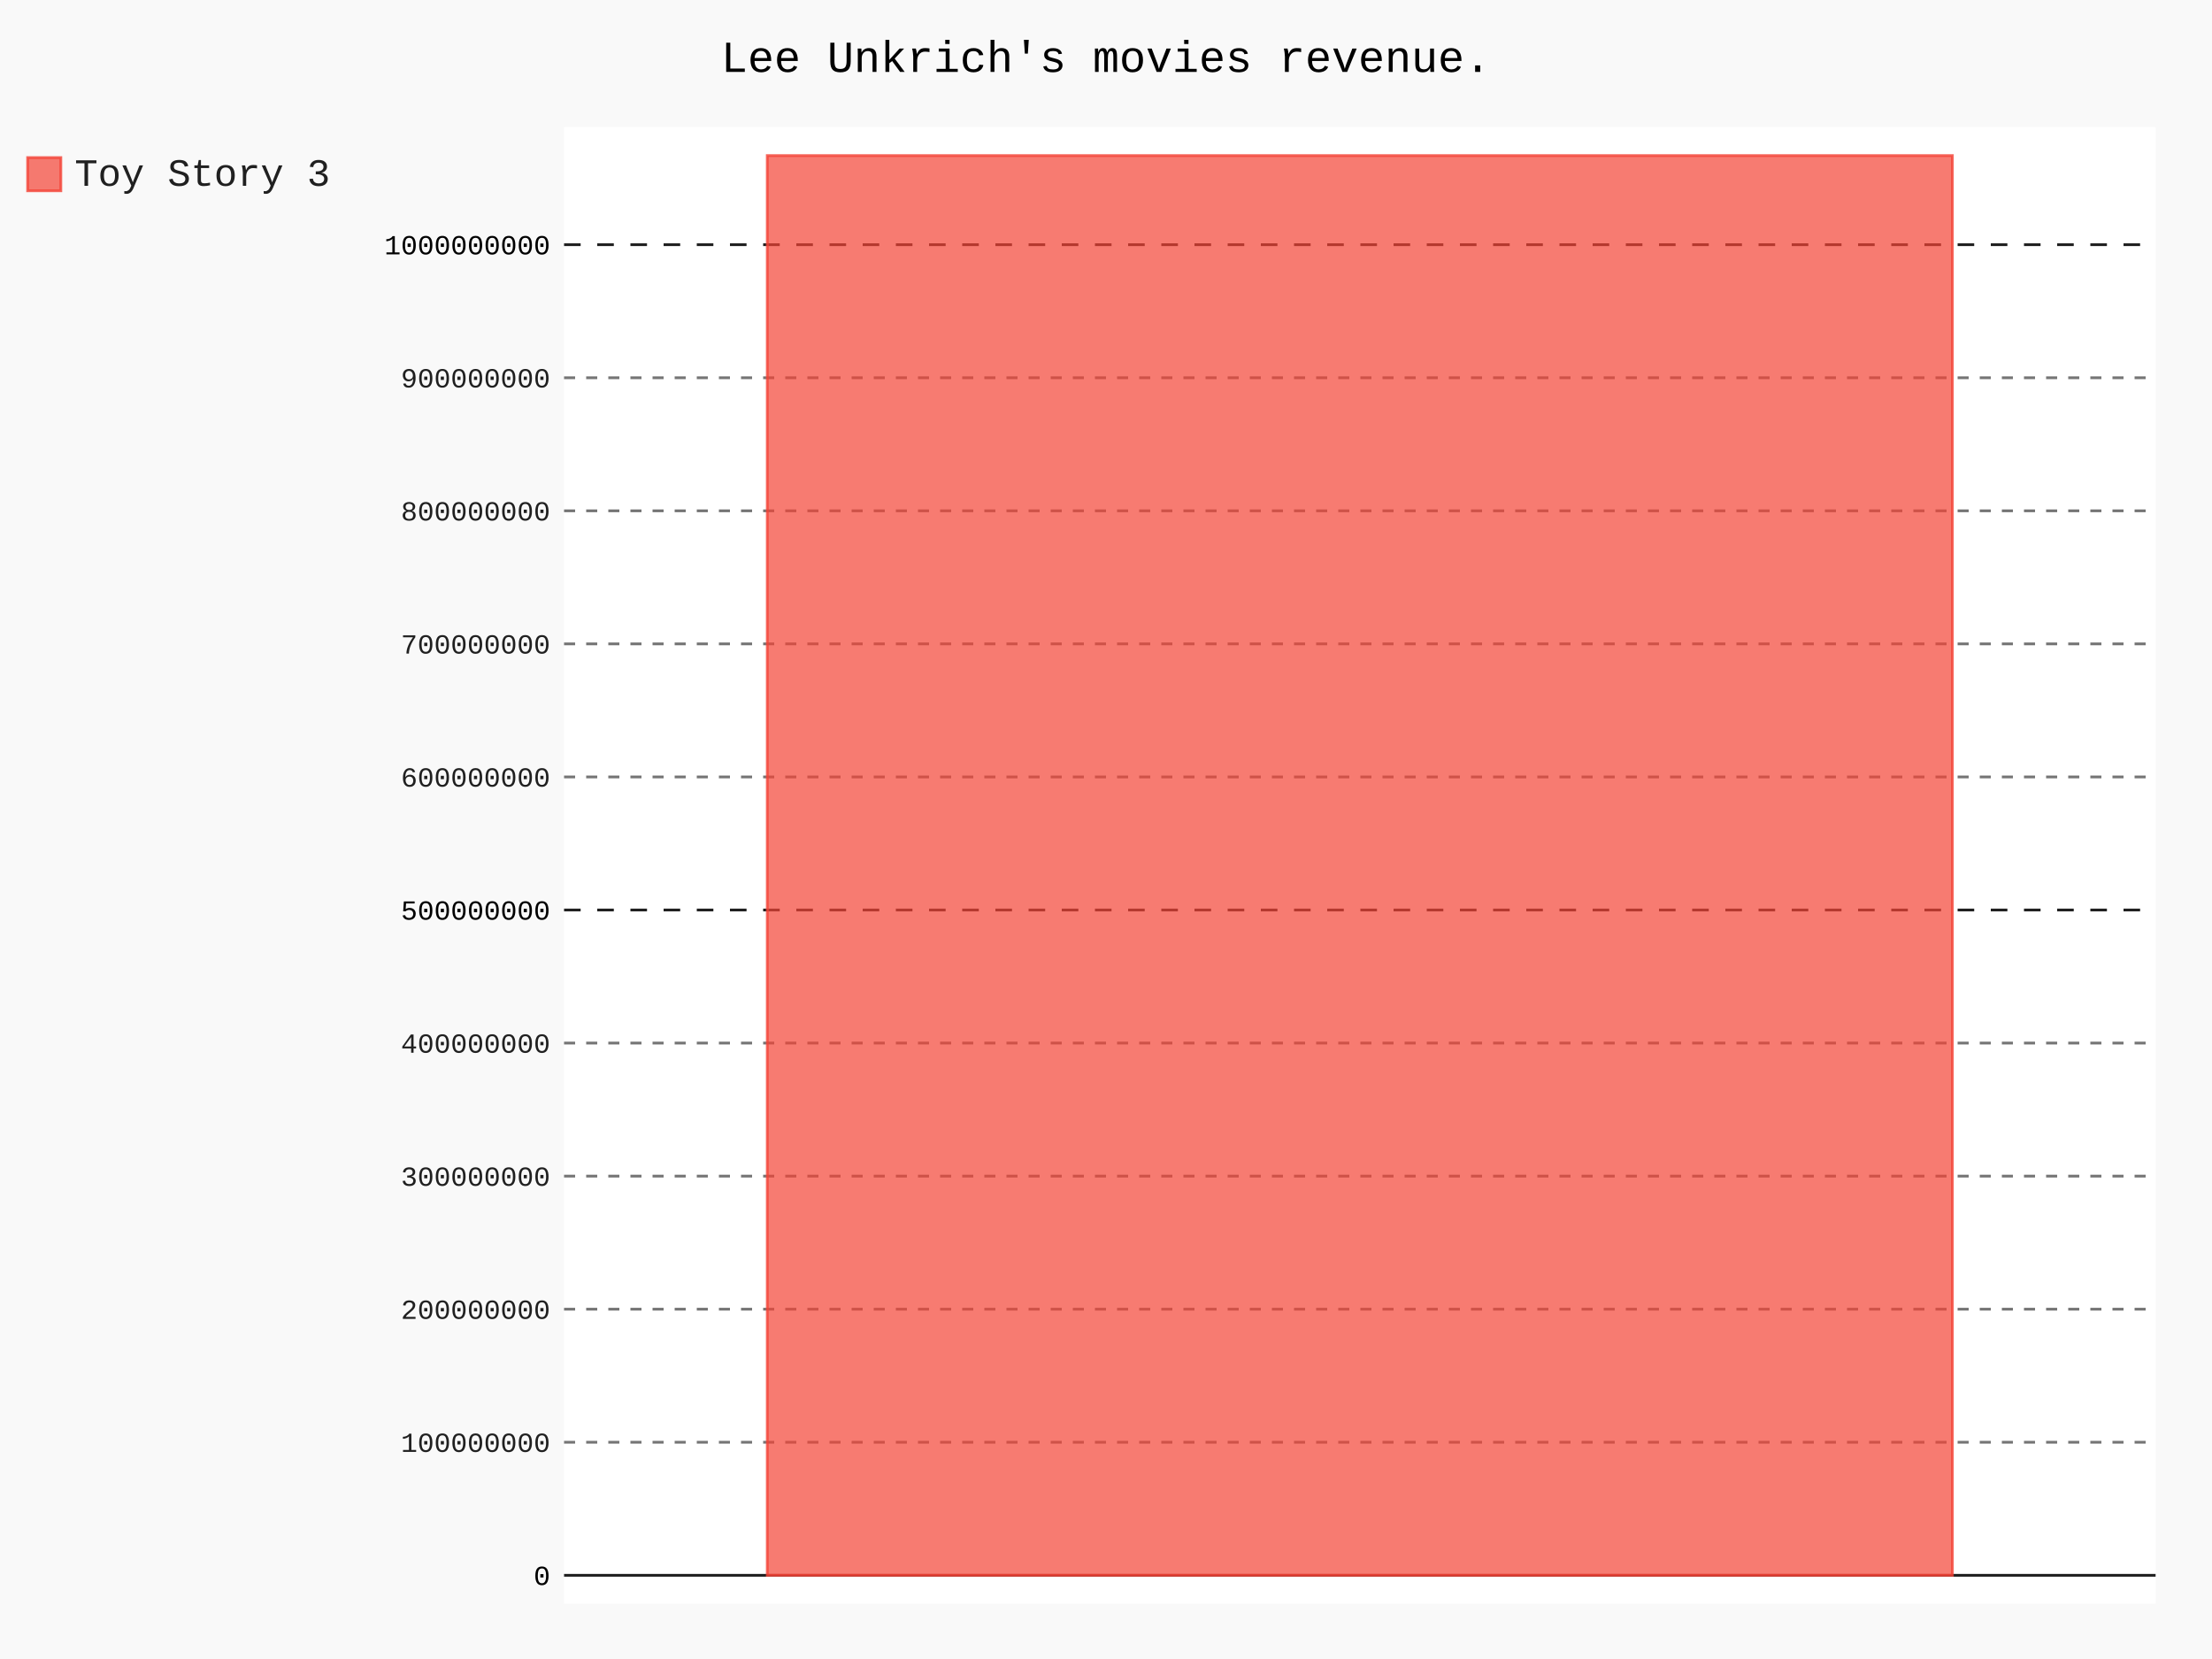
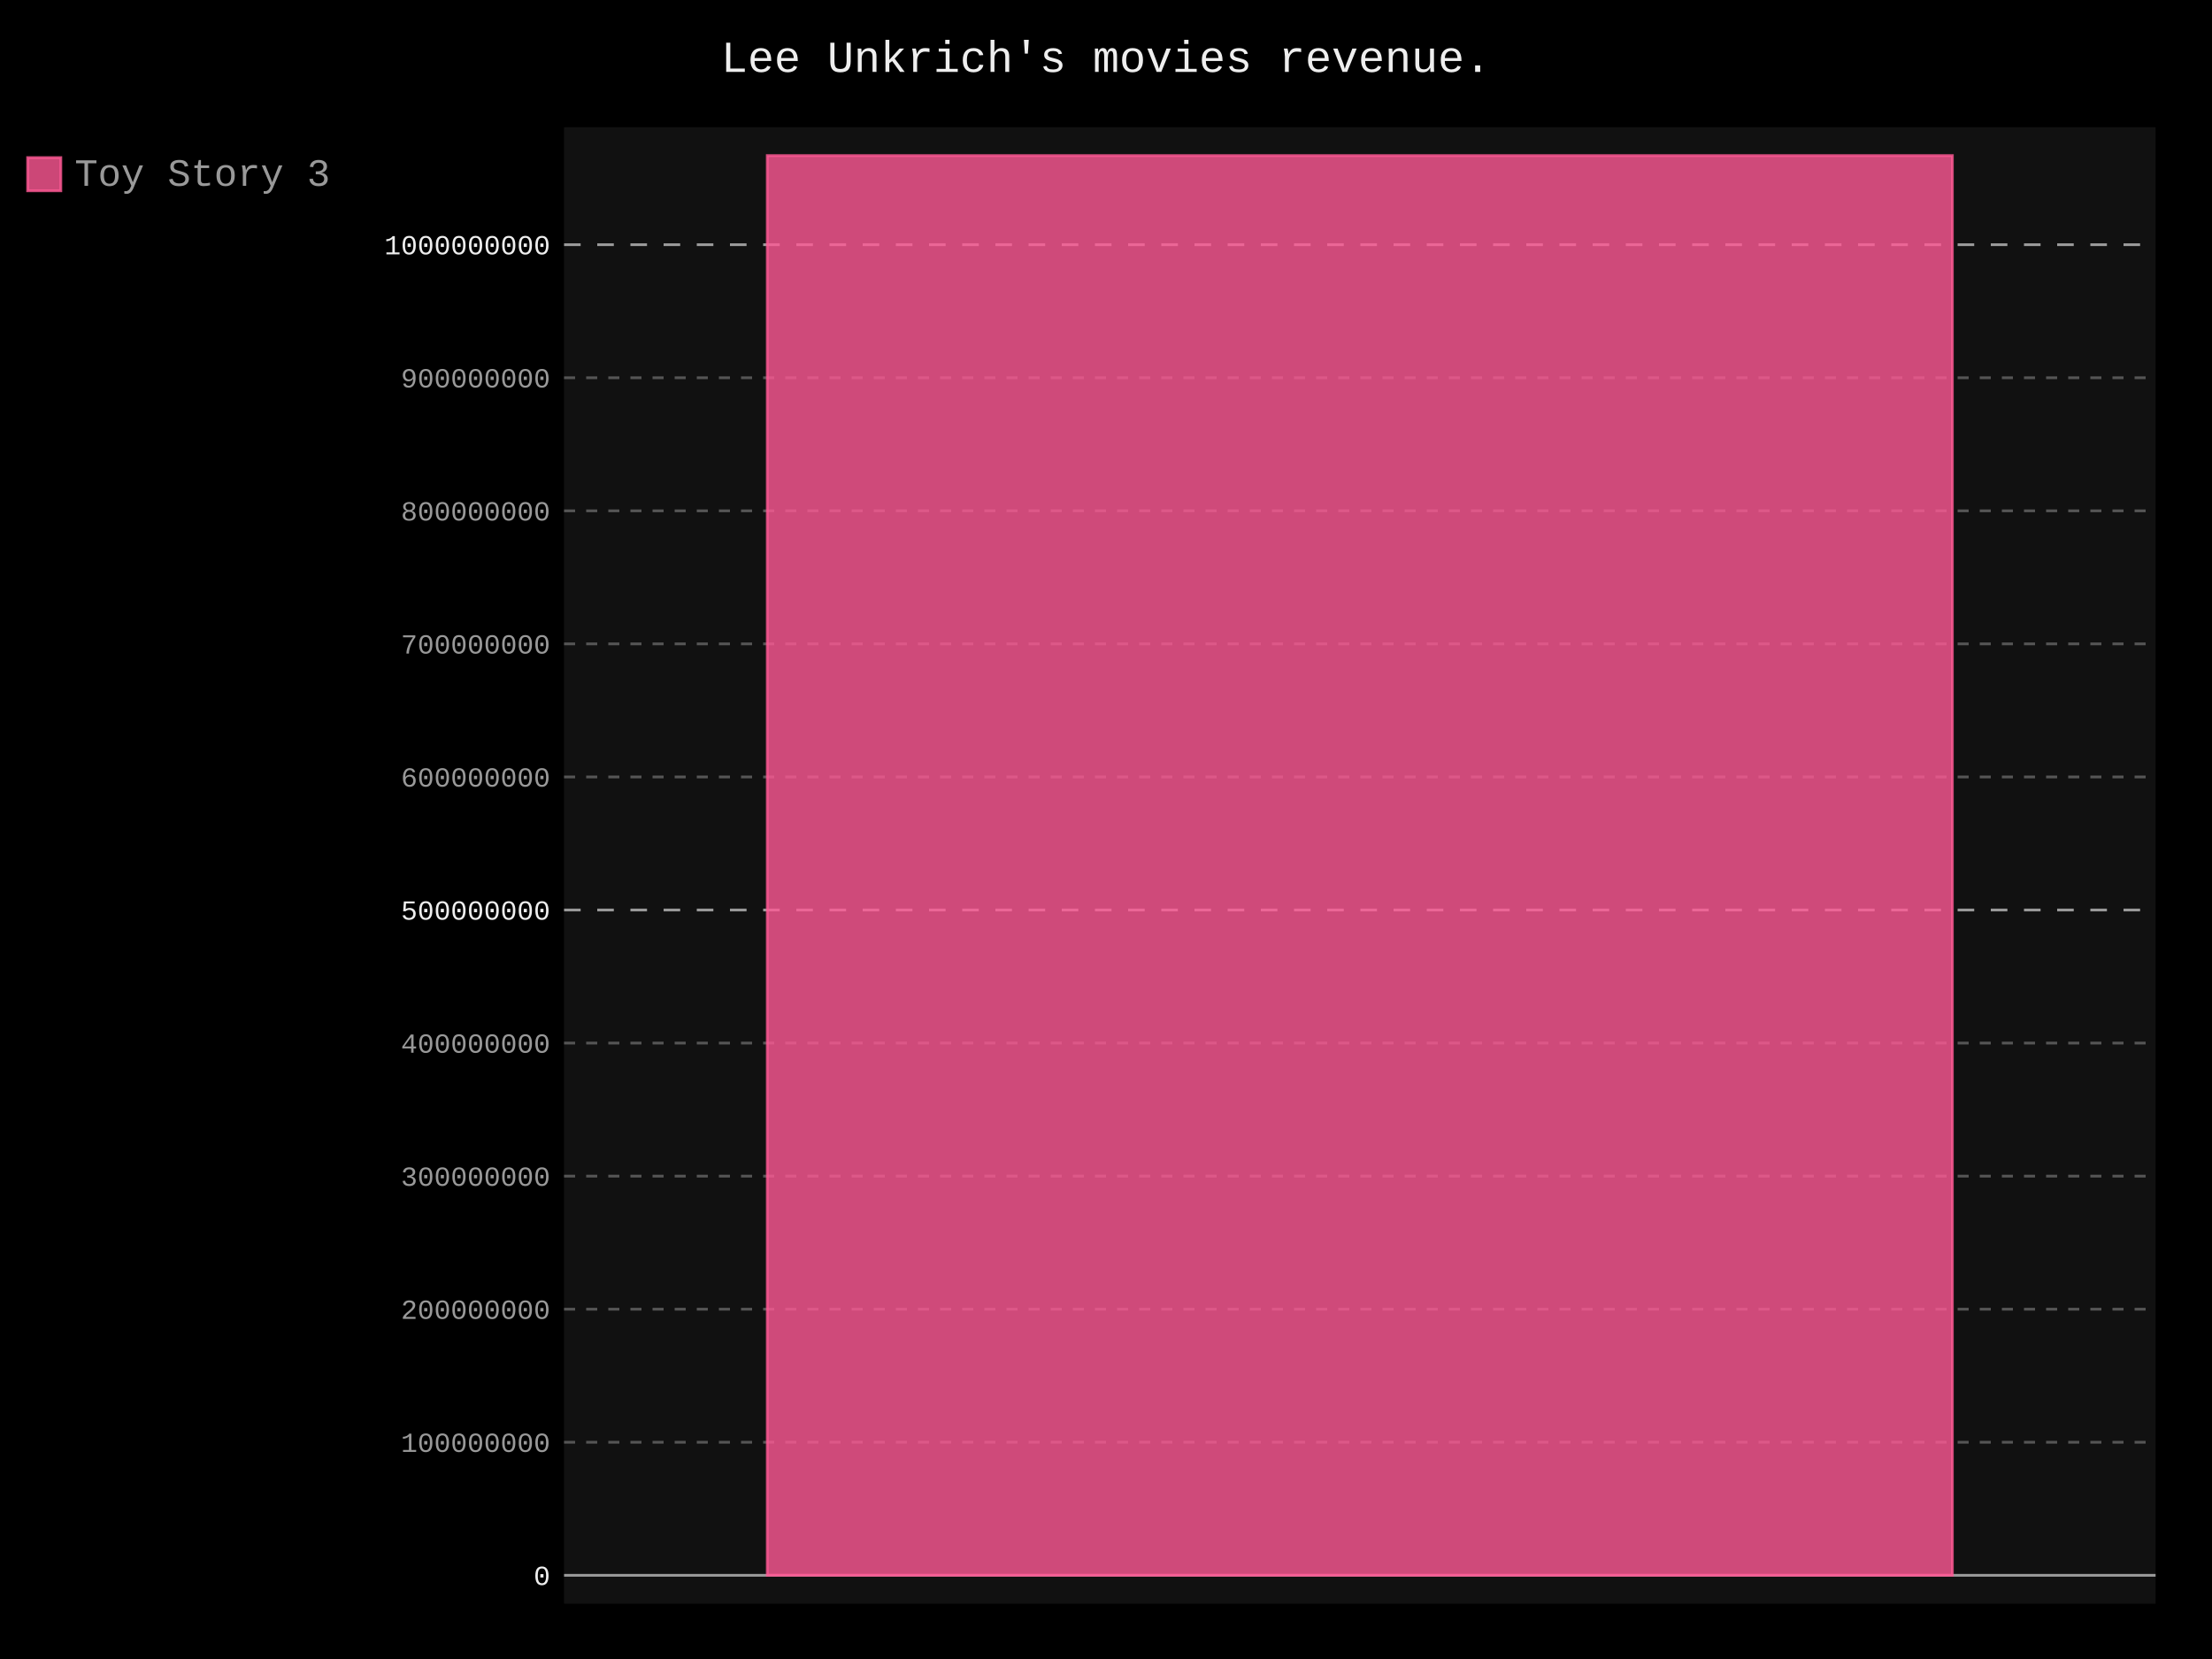
- <svg xmlns="http://www.w3.org/2000/svg" id="chart-d34e92b7-c36a-4f69-af9a-5f5c1fc3109d" class="pygal-chart" viewBox="0 0 800 600">
+ <svg xmlns="http://www.w3.org/2000/svg" id="chart-a17ae219-e17d-4e7d-8627-8fa30564bc1d" class="pygal-chart" viewBox="0 0 800 600">
  <defs>
-     <style type="text/css">#chart-d34e92b7-c36a-4f69-af9a-5f5c1fc3109d{-webkit-user-select:none;-webkit-font-smoothing:antialiased;font-family:Consolas,"Liberation Mono",Menlo,Courier,monospace}#chart-d34e92b7-c36a-4f69-af9a-5f5c1fc3109d .title{font-family:Consolas,"Liberation Mono",Menlo,Courier,monospace;font-size:16px}#chart-d34e92b7-c36a-4f69-af9a-5f5c1fc3109d .legends .legend text{font-family:Consolas,"Liberation Mono",Menlo,Courier,monospace;font-size:14px}#chart-d34e92b7-c36a-4f69-af9a-5f5c1fc3109d .axis text{font-family:Consolas,"Liberation Mono",Menlo,Courier,monospace;font-size:10px}#chart-d34e92b7-c36a-4f69-af9a-5f5c1fc3109d .axis text.major{font-family:Consolas,"Liberation Mono",Menlo,Courier,monospace;font-size:10px}#chart-d34e92b7-c36a-4f69-af9a-5f5c1fc3109d .text-overlay text.value{font-family:Consolas,"Liberation Mono",Menlo,Courier,monospace;font-size:16px}#chart-d34e92b7-c36a-4f69-af9a-5f5c1fc3109d .text-overlay text.label{font-family:Consolas,"Liberation Mono",Menlo,Courier,monospace;font-size:10px}#chart-d34e92b7-c36a-4f69-af9a-5f5c1fc3109d .tooltip{font-family:Consolas,"Liberation Mono",Menlo,Courier,monospace;font-size:14px}#chart-d34e92b7-c36a-4f69-af9a-5f5c1fc3109d text.no_data{font-family:Consolas,"Liberation Mono",Menlo,Courier,monospace;font-size:64px}
- #chart-d34e92b7-c36a-4f69-af9a-5f5c1fc3109d{background-color:rgba(249,249,249,1)}#chart-d34e92b7-c36a-4f69-af9a-5f5c1fc3109d path,#chart-d34e92b7-c36a-4f69-af9a-5f5c1fc3109d line,#chart-d34e92b7-c36a-4f69-af9a-5f5c1fc3109d rect,#chart-d34e92b7-c36a-4f69-af9a-5f5c1fc3109d circle{-webkit-transition:150ms;-moz-transition:150ms;transition:150ms}#chart-d34e92b7-c36a-4f69-af9a-5f5c1fc3109d .graph &gt; .background{fill:rgba(249,249,249,1)}#chart-d34e92b7-c36a-4f69-af9a-5f5c1fc3109d .plot &gt; .background{fill:rgba(255,255,255,1)}#chart-d34e92b7-c36a-4f69-af9a-5f5c1fc3109d .graph{fill:rgba(0,0,0,.87)}#chart-d34e92b7-c36a-4f69-af9a-5f5c1fc3109d text.no_data{fill:rgba(0,0,0,1)}#chart-d34e92b7-c36a-4f69-af9a-5f5c1fc3109d .title{fill:rgba(0,0,0,1)}#chart-d34e92b7-c36a-4f69-af9a-5f5c1fc3109d .legends .legend text{fill:rgba(0,0,0,.87)}#chart-d34e92b7-c36a-4f69-af9a-5f5c1fc3109d .legends .legend:hover text{fill:rgba(0,0,0,1)}#chart-d34e92b7-c36a-4f69-af9a-5f5c1fc3109d .axis .line{stroke:rgba(0,0,0,1)}#chart-d34e92b7-c36a-4f69-af9a-5f5c1fc3109d .axis .guide.line{stroke:rgba(0,0,0,.54)}#chart-d34e92b7-c36a-4f69-af9a-5f5c1fc3109d .axis .major.line{stroke:rgba(0,0,0,.87)}#chart-d34e92b7-c36a-4f69-af9a-5f5c1fc3109d .axis text.major{fill:rgba(0,0,0,1)}#chart-d34e92b7-c36a-4f69-af9a-5f5c1fc3109d .axis.y .guides:hover .guide.line,#chart-d34e92b7-c36a-4f69-af9a-5f5c1fc3109d .line-graph .axis.x .guides:hover .guide.line,#chart-d34e92b7-c36a-4f69-af9a-5f5c1fc3109d .stackedline-graph .axis.x .guides:hover .guide.line,#chart-d34e92b7-c36a-4f69-af9a-5f5c1fc3109d .xy-graph .axis.x .guides:hover .guide.line{stroke:rgba(0,0,0,1)}#chart-d34e92b7-c36a-4f69-af9a-5f5c1fc3109d .axis .guides:hover text{fill:rgba(0,0,0,1)}#chart-d34e92b7-c36a-4f69-af9a-5f5c1fc3109d .reactive{fill-opacity:.7;stroke-opacity:.8}#chart-d34e92b7-c36a-4f69-af9a-5f5c1fc3109d .ci{stroke:rgba(0,0,0,.87)}#chart-d34e92b7-c36a-4f69-af9a-5f5c1fc3109d .reactive.active,#chart-d34e92b7-c36a-4f69-af9a-5f5c1fc3109d .active .reactive{fill-opacity:.8;stroke-opacity:.9;stroke-width:4}#chart-d34e92b7-c36a-4f69-af9a-5f5c1fc3109d .ci .reactive.active{stroke-width:1.5}#chart-d34e92b7-c36a-4f69-af9a-5f5c1fc3109d .series text{fill:rgba(0,0,0,1)}#chart-d34e92b7-c36a-4f69-af9a-5f5c1fc3109d .tooltip rect{fill:rgba(255,255,255,1);stroke:rgba(0,0,0,1);-webkit-transition:opacity 150ms;-moz-transition:opacity 150ms;transition:opacity 150ms}#chart-d34e92b7-c36a-4f69-af9a-5f5c1fc3109d .tooltip .label{fill:rgba(0,0,0,.87)}#chart-d34e92b7-c36a-4f69-af9a-5f5c1fc3109d .tooltip .label{fill:rgba(0,0,0,.87)}#chart-d34e92b7-c36a-4f69-af9a-5f5c1fc3109d .tooltip .legend{font-size:.8em;fill:rgba(0,0,0,.54)}#chart-d34e92b7-c36a-4f69-af9a-5f5c1fc3109d .tooltip .x_label{font-size:.6em;fill:rgba(0,0,0,1)}#chart-d34e92b7-c36a-4f69-af9a-5f5c1fc3109d .tooltip .xlink{font-size:.5em;text-decoration:underline}#chart-d34e92b7-c36a-4f69-af9a-5f5c1fc3109d .tooltip .value{font-size:1.5em}#chart-d34e92b7-c36a-4f69-af9a-5f5c1fc3109d .bound{font-size:.5em}#chart-d34e92b7-c36a-4f69-af9a-5f5c1fc3109d .max-value{font-size:.75em;fill:rgba(0,0,0,.54)}#chart-d34e92b7-c36a-4f69-af9a-5f5c1fc3109d .map-element{fill:rgba(255,255,255,1);stroke:rgba(0,0,0,.54) !important}#chart-d34e92b7-c36a-4f69-af9a-5f5c1fc3109d .map-element .reactive{fill-opacity:inherit;stroke-opacity:inherit}#chart-d34e92b7-c36a-4f69-af9a-5f5c1fc3109d .color-0,#chart-d34e92b7-c36a-4f69-af9a-5f5c1fc3109d .color-0 a:visited{stroke:#F44336;fill:#F44336}#chart-d34e92b7-c36a-4f69-af9a-5f5c1fc3109d .text-overlay .color-0 text{fill:black}
- #chart-d34e92b7-c36a-4f69-af9a-5f5c1fc3109d text.no_data{text-anchor:middle}#chart-d34e92b7-c36a-4f69-af9a-5f5c1fc3109d .guide.line{fill:none}#chart-d34e92b7-c36a-4f69-af9a-5f5c1fc3109d .centered{text-anchor:middle}#chart-d34e92b7-c36a-4f69-af9a-5f5c1fc3109d .title{text-anchor:middle}#chart-d34e92b7-c36a-4f69-af9a-5f5c1fc3109d .legends .legend text{fill-opacity:1}#chart-d34e92b7-c36a-4f69-af9a-5f5c1fc3109d .axis.x text{text-anchor:middle}#chart-d34e92b7-c36a-4f69-af9a-5f5c1fc3109d .axis.x:not(.web) text[transform]{text-anchor:start}#chart-d34e92b7-c36a-4f69-af9a-5f5c1fc3109d .axis.x:not(.web) text[transform].backwards{text-anchor:end}#chart-d34e92b7-c36a-4f69-af9a-5f5c1fc3109d .axis.y text{text-anchor:end}#chart-d34e92b7-c36a-4f69-af9a-5f5c1fc3109d .axis.y text[transform].backwards{text-anchor:start}#chart-d34e92b7-c36a-4f69-af9a-5f5c1fc3109d .axis.y2 text{text-anchor:start}#chart-d34e92b7-c36a-4f69-af9a-5f5c1fc3109d .axis.y2 text[transform].backwards{text-anchor:end}#chart-d34e92b7-c36a-4f69-af9a-5f5c1fc3109d .axis .guide.line{stroke-dasharray:4,4}#chart-d34e92b7-c36a-4f69-af9a-5f5c1fc3109d .axis .major.guide.line{stroke-dasharray:6,6}#chart-d34e92b7-c36a-4f69-af9a-5f5c1fc3109d .horizontal .axis.y .guide.line,#chart-d34e92b7-c36a-4f69-af9a-5f5c1fc3109d .horizontal .axis.y2 .guide.line,#chart-d34e92b7-c36a-4f69-af9a-5f5c1fc3109d .vertical .axis.x .guide.line{opacity:0}#chart-d34e92b7-c36a-4f69-af9a-5f5c1fc3109d .horizontal .axis.always_show .guide.line,#chart-d34e92b7-c36a-4f69-af9a-5f5c1fc3109d .vertical .axis.always_show .guide.line{opacity:1 !important}#chart-d34e92b7-c36a-4f69-af9a-5f5c1fc3109d .axis.y .guides:hover .guide.line,#chart-d34e92b7-c36a-4f69-af9a-5f5c1fc3109d .axis.y2 .guides:hover .guide.line,#chart-d34e92b7-c36a-4f69-af9a-5f5c1fc3109d .axis.x .guides:hover .guide.line{opacity:1}#chart-d34e92b7-c36a-4f69-af9a-5f5c1fc3109d .axis .guides:hover text{opacity:1}#chart-d34e92b7-c36a-4f69-af9a-5f5c1fc3109d .nofill{fill:none}#chart-d34e92b7-c36a-4f69-af9a-5f5c1fc3109d .subtle-fill{fill-opacity:.2}#chart-d34e92b7-c36a-4f69-af9a-5f5c1fc3109d .dot{stroke-width:1px;fill-opacity:1}#chart-d34e92b7-c36a-4f69-af9a-5f5c1fc3109d .dot.active{stroke-width:5px}#chart-d34e92b7-c36a-4f69-af9a-5f5c1fc3109d .dot.negative{fill:transparent}#chart-d34e92b7-c36a-4f69-af9a-5f5c1fc3109d text,#chart-d34e92b7-c36a-4f69-af9a-5f5c1fc3109d tspan{stroke:none !important}#chart-d34e92b7-c36a-4f69-af9a-5f5c1fc3109d .series text.active{opacity:1}#chart-d34e92b7-c36a-4f69-af9a-5f5c1fc3109d .tooltip rect{fill-opacity:.95;stroke-width:.5}#chart-d34e92b7-c36a-4f69-af9a-5f5c1fc3109d .tooltip text{fill-opacity:1}#chart-d34e92b7-c36a-4f69-af9a-5f5c1fc3109d .showable{visibility:hidden}#chart-d34e92b7-c36a-4f69-af9a-5f5c1fc3109d .showable.shown{visibility:visible}#chart-d34e92b7-c36a-4f69-af9a-5f5c1fc3109d .gauge-background{fill:rgba(229,229,229,1);stroke:none}#chart-d34e92b7-c36a-4f69-af9a-5f5c1fc3109d .bg-lines{stroke:rgba(249,249,249,1);stroke-width:2px}</style>
+     <style type="text/css">#chart-a17ae219-e17d-4e7d-8627-8fa30564bc1d{-webkit-user-select:none;-webkit-font-smoothing:antialiased;font-family:Consolas,"Liberation Mono",Menlo,Courier,monospace}#chart-a17ae219-e17d-4e7d-8627-8fa30564bc1d .title{font-family:Consolas,"Liberation Mono",Menlo,Courier,monospace;font-size:16px}#chart-a17ae219-e17d-4e7d-8627-8fa30564bc1d .legends .legend text{font-family:Consolas,"Liberation Mono",Menlo,Courier,monospace;font-size:14px}#chart-a17ae219-e17d-4e7d-8627-8fa30564bc1d .axis text{font-family:Consolas,"Liberation Mono",Menlo,Courier,monospace;font-size:10px}#chart-a17ae219-e17d-4e7d-8627-8fa30564bc1d .axis text.major{font-family:Consolas,"Liberation Mono",Menlo,Courier,monospace;font-size:10px}#chart-a17ae219-e17d-4e7d-8627-8fa30564bc1d .text-overlay text.value{font-family:Consolas,"Liberation Mono",Menlo,Courier,monospace;font-size:16px}#chart-a17ae219-e17d-4e7d-8627-8fa30564bc1d .text-overlay text.label{font-family:Consolas,"Liberation Mono",Menlo,Courier,monospace;font-size:10px}#chart-a17ae219-e17d-4e7d-8627-8fa30564bc1d .tooltip{font-family:Consolas,"Liberation Mono",Menlo,Courier,monospace;font-size:14px}#chart-a17ae219-e17d-4e7d-8627-8fa30564bc1d text.no_data{font-family:Consolas,"Liberation Mono",Menlo,Courier,monospace;font-size:64px}
+ #chart-a17ae219-e17d-4e7d-8627-8fa30564bc1d{background-color:black}#chart-a17ae219-e17d-4e7d-8627-8fa30564bc1d path,#chart-a17ae219-e17d-4e7d-8627-8fa30564bc1d line,#chart-a17ae219-e17d-4e7d-8627-8fa30564bc1d rect,#chart-a17ae219-e17d-4e7d-8627-8fa30564bc1d circle{-webkit-transition:250ms;-moz-transition:250ms;transition:250ms}#chart-a17ae219-e17d-4e7d-8627-8fa30564bc1d .graph &gt; .background{fill:black}#chart-a17ae219-e17d-4e7d-8627-8fa30564bc1d .plot &gt; .background{fill:#111}#chart-a17ae219-e17d-4e7d-8627-8fa30564bc1d .graph{fill:#999}#chart-a17ae219-e17d-4e7d-8627-8fa30564bc1d text.no_data{fill:#eee}#chart-a17ae219-e17d-4e7d-8627-8fa30564bc1d .title{fill:#eee}#chart-a17ae219-e17d-4e7d-8627-8fa30564bc1d .legends .legend text{fill:#999}#chart-a17ae219-e17d-4e7d-8627-8fa30564bc1d .legends .legend:hover text{fill:#eee}#chart-a17ae219-e17d-4e7d-8627-8fa30564bc1d .axis .line{stroke:#eee}#chart-a17ae219-e17d-4e7d-8627-8fa30564bc1d .axis .guide.line{stroke:#555}#chart-a17ae219-e17d-4e7d-8627-8fa30564bc1d .axis .major.line{stroke:#999}#chart-a17ae219-e17d-4e7d-8627-8fa30564bc1d .axis text.major{fill:#eee}#chart-a17ae219-e17d-4e7d-8627-8fa30564bc1d .axis.y .guides:hover .guide.line,#chart-a17ae219-e17d-4e7d-8627-8fa30564bc1d .line-graph .axis.x .guides:hover .guide.line,#chart-a17ae219-e17d-4e7d-8627-8fa30564bc1d .stackedline-graph .axis.x .guides:hover .guide.line,#chart-a17ae219-e17d-4e7d-8627-8fa30564bc1d .xy-graph .axis.x .guides:hover .guide.line{stroke:#eee}#chart-a17ae219-e17d-4e7d-8627-8fa30564bc1d .axis .guides:hover text{fill:#eee}#chart-a17ae219-e17d-4e7d-8627-8fa30564bc1d .reactive{fill-opacity:.8;stroke-opacity:.8}#chart-a17ae219-e17d-4e7d-8627-8fa30564bc1d .ci{stroke:#999}#chart-a17ae219-e17d-4e7d-8627-8fa30564bc1d .reactive.active,#chart-a17ae219-e17d-4e7d-8627-8fa30564bc1d .active .reactive{fill-opacity:.4;stroke-opacity:.9;stroke-width:4}#chart-a17ae219-e17d-4e7d-8627-8fa30564bc1d .ci .reactive.active{stroke-width:1.5}#chart-a17ae219-e17d-4e7d-8627-8fa30564bc1d .series text{fill:#eee}#chart-a17ae219-e17d-4e7d-8627-8fa30564bc1d .tooltip rect{fill:#111;stroke:#eee;-webkit-transition:opacity 250ms;-moz-transition:opacity 250ms;transition:opacity 250ms}#chart-a17ae219-e17d-4e7d-8627-8fa30564bc1d .tooltip .label{fill:#999}#chart-a17ae219-e17d-4e7d-8627-8fa30564bc1d .tooltip .label{fill:#999}#chart-a17ae219-e17d-4e7d-8627-8fa30564bc1d .tooltip .legend{font-size:.8em;fill:#555}#chart-a17ae219-e17d-4e7d-8627-8fa30564bc1d .tooltip .x_label{font-size:.6em;fill:#eee}#chart-a17ae219-e17d-4e7d-8627-8fa30564bc1d .tooltip .xlink{font-size:.5em;text-decoration:underline}#chart-a17ae219-e17d-4e7d-8627-8fa30564bc1d .tooltip .value{font-size:1.5em}#chart-a17ae219-e17d-4e7d-8627-8fa30564bc1d .bound{font-size:.5em}#chart-a17ae219-e17d-4e7d-8627-8fa30564bc1d .max-value{font-size:.75em;fill:#555}#chart-a17ae219-e17d-4e7d-8627-8fa30564bc1d .map-element{fill:#111;stroke:#555 !important}#chart-a17ae219-e17d-4e7d-8627-8fa30564bc1d .map-element .reactive{fill-opacity:inherit;stroke-opacity:inherit}#chart-a17ae219-e17d-4e7d-8627-8fa30564bc1d .color-0,#chart-a17ae219-e17d-4e7d-8627-8fa30564bc1d .color-0 a:visited{stroke:#ff5995;fill:#ff5995}#chart-a17ae219-e17d-4e7d-8627-8fa30564bc1d .text-overlay .color-0 text{fill:black}
+ #chart-a17ae219-e17d-4e7d-8627-8fa30564bc1d text.no_data{text-anchor:middle}#chart-a17ae219-e17d-4e7d-8627-8fa30564bc1d .guide.line{fill:none}#chart-a17ae219-e17d-4e7d-8627-8fa30564bc1d .centered{text-anchor:middle}#chart-a17ae219-e17d-4e7d-8627-8fa30564bc1d .title{text-anchor:middle}#chart-a17ae219-e17d-4e7d-8627-8fa30564bc1d .legends .legend text{fill-opacity:1}#chart-a17ae219-e17d-4e7d-8627-8fa30564bc1d .axis.x text{text-anchor:middle}#chart-a17ae219-e17d-4e7d-8627-8fa30564bc1d .axis.x:not(.web) text[transform]{text-anchor:start}#chart-a17ae219-e17d-4e7d-8627-8fa30564bc1d .axis.x:not(.web) text[transform].backwards{text-anchor:end}#chart-a17ae219-e17d-4e7d-8627-8fa30564bc1d .axis.y text{text-anchor:end}#chart-a17ae219-e17d-4e7d-8627-8fa30564bc1d .axis.y text[transform].backwards{text-anchor:start}#chart-a17ae219-e17d-4e7d-8627-8fa30564bc1d .axis.y2 text{text-anchor:start}#chart-a17ae219-e17d-4e7d-8627-8fa30564bc1d .axis.y2 text[transform].backwards{text-anchor:end}#chart-a17ae219-e17d-4e7d-8627-8fa30564bc1d .axis .guide.line{stroke-dasharray:4,4}#chart-a17ae219-e17d-4e7d-8627-8fa30564bc1d .axis .major.guide.line{stroke-dasharray:6,6}#chart-a17ae219-e17d-4e7d-8627-8fa30564bc1d .horizontal .axis.y .guide.line,#chart-a17ae219-e17d-4e7d-8627-8fa30564bc1d .horizontal .axis.y2 .guide.line,#chart-a17ae219-e17d-4e7d-8627-8fa30564bc1d .vertical .axis.x .guide.line{opacity:0}#chart-a17ae219-e17d-4e7d-8627-8fa30564bc1d .horizontal .axis.always_show .guide.line,#chart-a17ae219-e17d-4e7d-8627-8fa30564bc1d .vertical .axis.always_show .guide.line{opacity:1 !important}#chart-a17ae219-e17d-4e7d-8627-8fa30564bc1d .axis.y .guides:hover .guide.line,#chart-a17ae219-e17d-4e7d-8627-8fa30564bc1d .axis.y2 .guides:hover .guide.line,#chart-a17ae219-e17d-4e7d-8627-8fa30564bc1d .axis.x .guides:hover .guide.line{opacity:1}#chart-a17ae219-e17d-4e7d-8627-8fa30564bc1d .axis .guides:hover text{opacity:1}#chart-a17ae219-e17d-4e7d-8627-8fa30564bc1d .nofill{fill:none}#chart-a17ae219-e17d-4e7d-8627-8fa30564bc1d .subtle-fill{fill-opacity:.2}#chart-a17ae219-e17d-4e7d-8627-8fa30564bc1d .dot{stroke-width:1px;fill-opacity:1}#chart-a17ae219-e17d-4e7d-8627-8fa30564bc1d .dot.active{stroke-width:5px}#chart-a17ae219-e17d-4e7d-8627-8fa30564bc1d .dot.negative{fill:transparent}#chart-a17ae219-e17d-4e7d-8627-8fa30564bc1d text,#chart-a17ae219-e17d-4e7d-8627-8fa30564bc1d tspan{stroke:none !important}#chart-a17ae219-e17d-4e7d-8627-8fa30564bc1d .series text.active{opacity:1}#chart-a17ae219-e17d-4e7d-8627-8fa30564bc1d .tooltip rect{fill-opacity:.95;stroke-width:.5}#chart-a17ae219-e17d-4e7d-8627-8fa30564bc1d .tooltip text{fill-opacity:1}#chart-a17ae219-e17d-4e7d-8627-8fa30564bc1d .showable{visibility:hidden}#chart-a17ae219-e17d-4e7d-8627-8fa30564bc1d .showable.shown{visibility:visible}#chart-a17ae219-e17d-4e7d-8627-8fa30564bc1d .gauge-background{fill:rgba(229,229,229,1);stroke:none}#chart-a17ae219-e17d-4e7d-8627-8fa30564bc1d .bg-lines{stroke:black;stroke-width:2px}</style>
  </defs>
  <g class="graph bar-graph vertical">
    <rect class="background" height="600" width="800" x="0" y="0" />
    <g class="plot" transform="translate(204, 46)">
      <rect class="background" height="534" width="575.6" x="0" y="0" />
      <g class="axis y always_show">
        <g class="guides">
          <path class="axis major line" d="M0 523.731 h575.6" />
          <text class="major" x="-5" y="527.231">0</text>
        </g>
        <g class="guides">
          <path class="guide line" d="M0 475.607 h575.6" />
          <text class="" x="-5" y="479.107">100000000</text>
        </g>
        <g class="guides">
          <path class="guide line" d="M0 427.484 h575.6" />
          <text class="" x="-5" y="430.984">200000000</text>
        </g>
        <g class="guides">
          <path class="guide line" d="M0 379.361 h575.6" />
          <text class="" x="-5" y="382.861">300000000</text>
        </g>
        <g class="guides">
          <path class="guide line" d="M0 331.237 h575.6" />
          <text class="" x="-5" y="334.737">400000000</text>
        </g>
        <g class="guides">
          <path class="major guide line" d="M0 283.114 h575.6" />
          <text class="major" x="-5" y="286.614">500000000</text>
        </g>
        <g class="guides">
          <path class="guide line" d="M0 234.991 h575.6" />
          <text class="" x="-5" y="238.491">600000000</text>
        </g>
        <g class="guides">
          <path class="guide line" d="M0 186.867 h575.6" />
          <text class="" x="-5" y="190.367">700000000</text>
        </g>
        <g class="guides">
          <path class="guide line" d="M0 138.744 h575.6" />
          <text class="" x="-5" y="142.244">800000000</text>
        </g>
        <g class="guides">
          <path class="guide line" d="M0 90.621 h575.6" />
          <text class="" x="-5" y="94.121">900000000</text>
        </g>
        <g class="guides">
          <path class="major guide line" d="M0 42.497 h575.6" />
          <text class="major" x="-5" y="45.997">1000000000</text>
        </g>
      </g>
      <g class="series serie-0 color-0">
        <g class="bars">
          <g class="bar">
            <rect class="rect reactive tooltip-trigger" height="513.462" rx="0" ry="0" width="428.601" x="73.5" y="10.269" />
          </g>
        </g>
      </g>
    </g>
    <g class="titles">
      <text class="title plot_title" x="400.0" y="26">Lee Unkrich's movies revenue.</text>
    </g>
    <g class="plot overlay" transform="translate(204, 46)">
      <g class="series serie-0 color-0" />
    </g>
    <g class="plot text-overlay" transform="translate(204, 46)">
      <g class="series serie-0 color-0" />
    </g>
    <g class="plot tooltip-overlay" transform="translate(204, 46)">
      <g class="tooltip" style="opacity: 0" transform="translate(0 0)">
        <rect class="tooltip-box" height="0" rx="0" ry="0" width="0" />
        <g class="text" />
      </g>
    </g>
    <g class="legends" transform="translate(10, 56)">
      <g class="legend reactive activate-serie" id="activate-serie-0">
        <rect class="color-0 reactive" height="12" width="12" x="0.0" y="1.0" />
        <text x="17.0" y="11.2">Toy Story 3</text>
      </g>
    </g>
    <g class="legends" transform="translate(790, 56)" />
  </g>
</svg>
